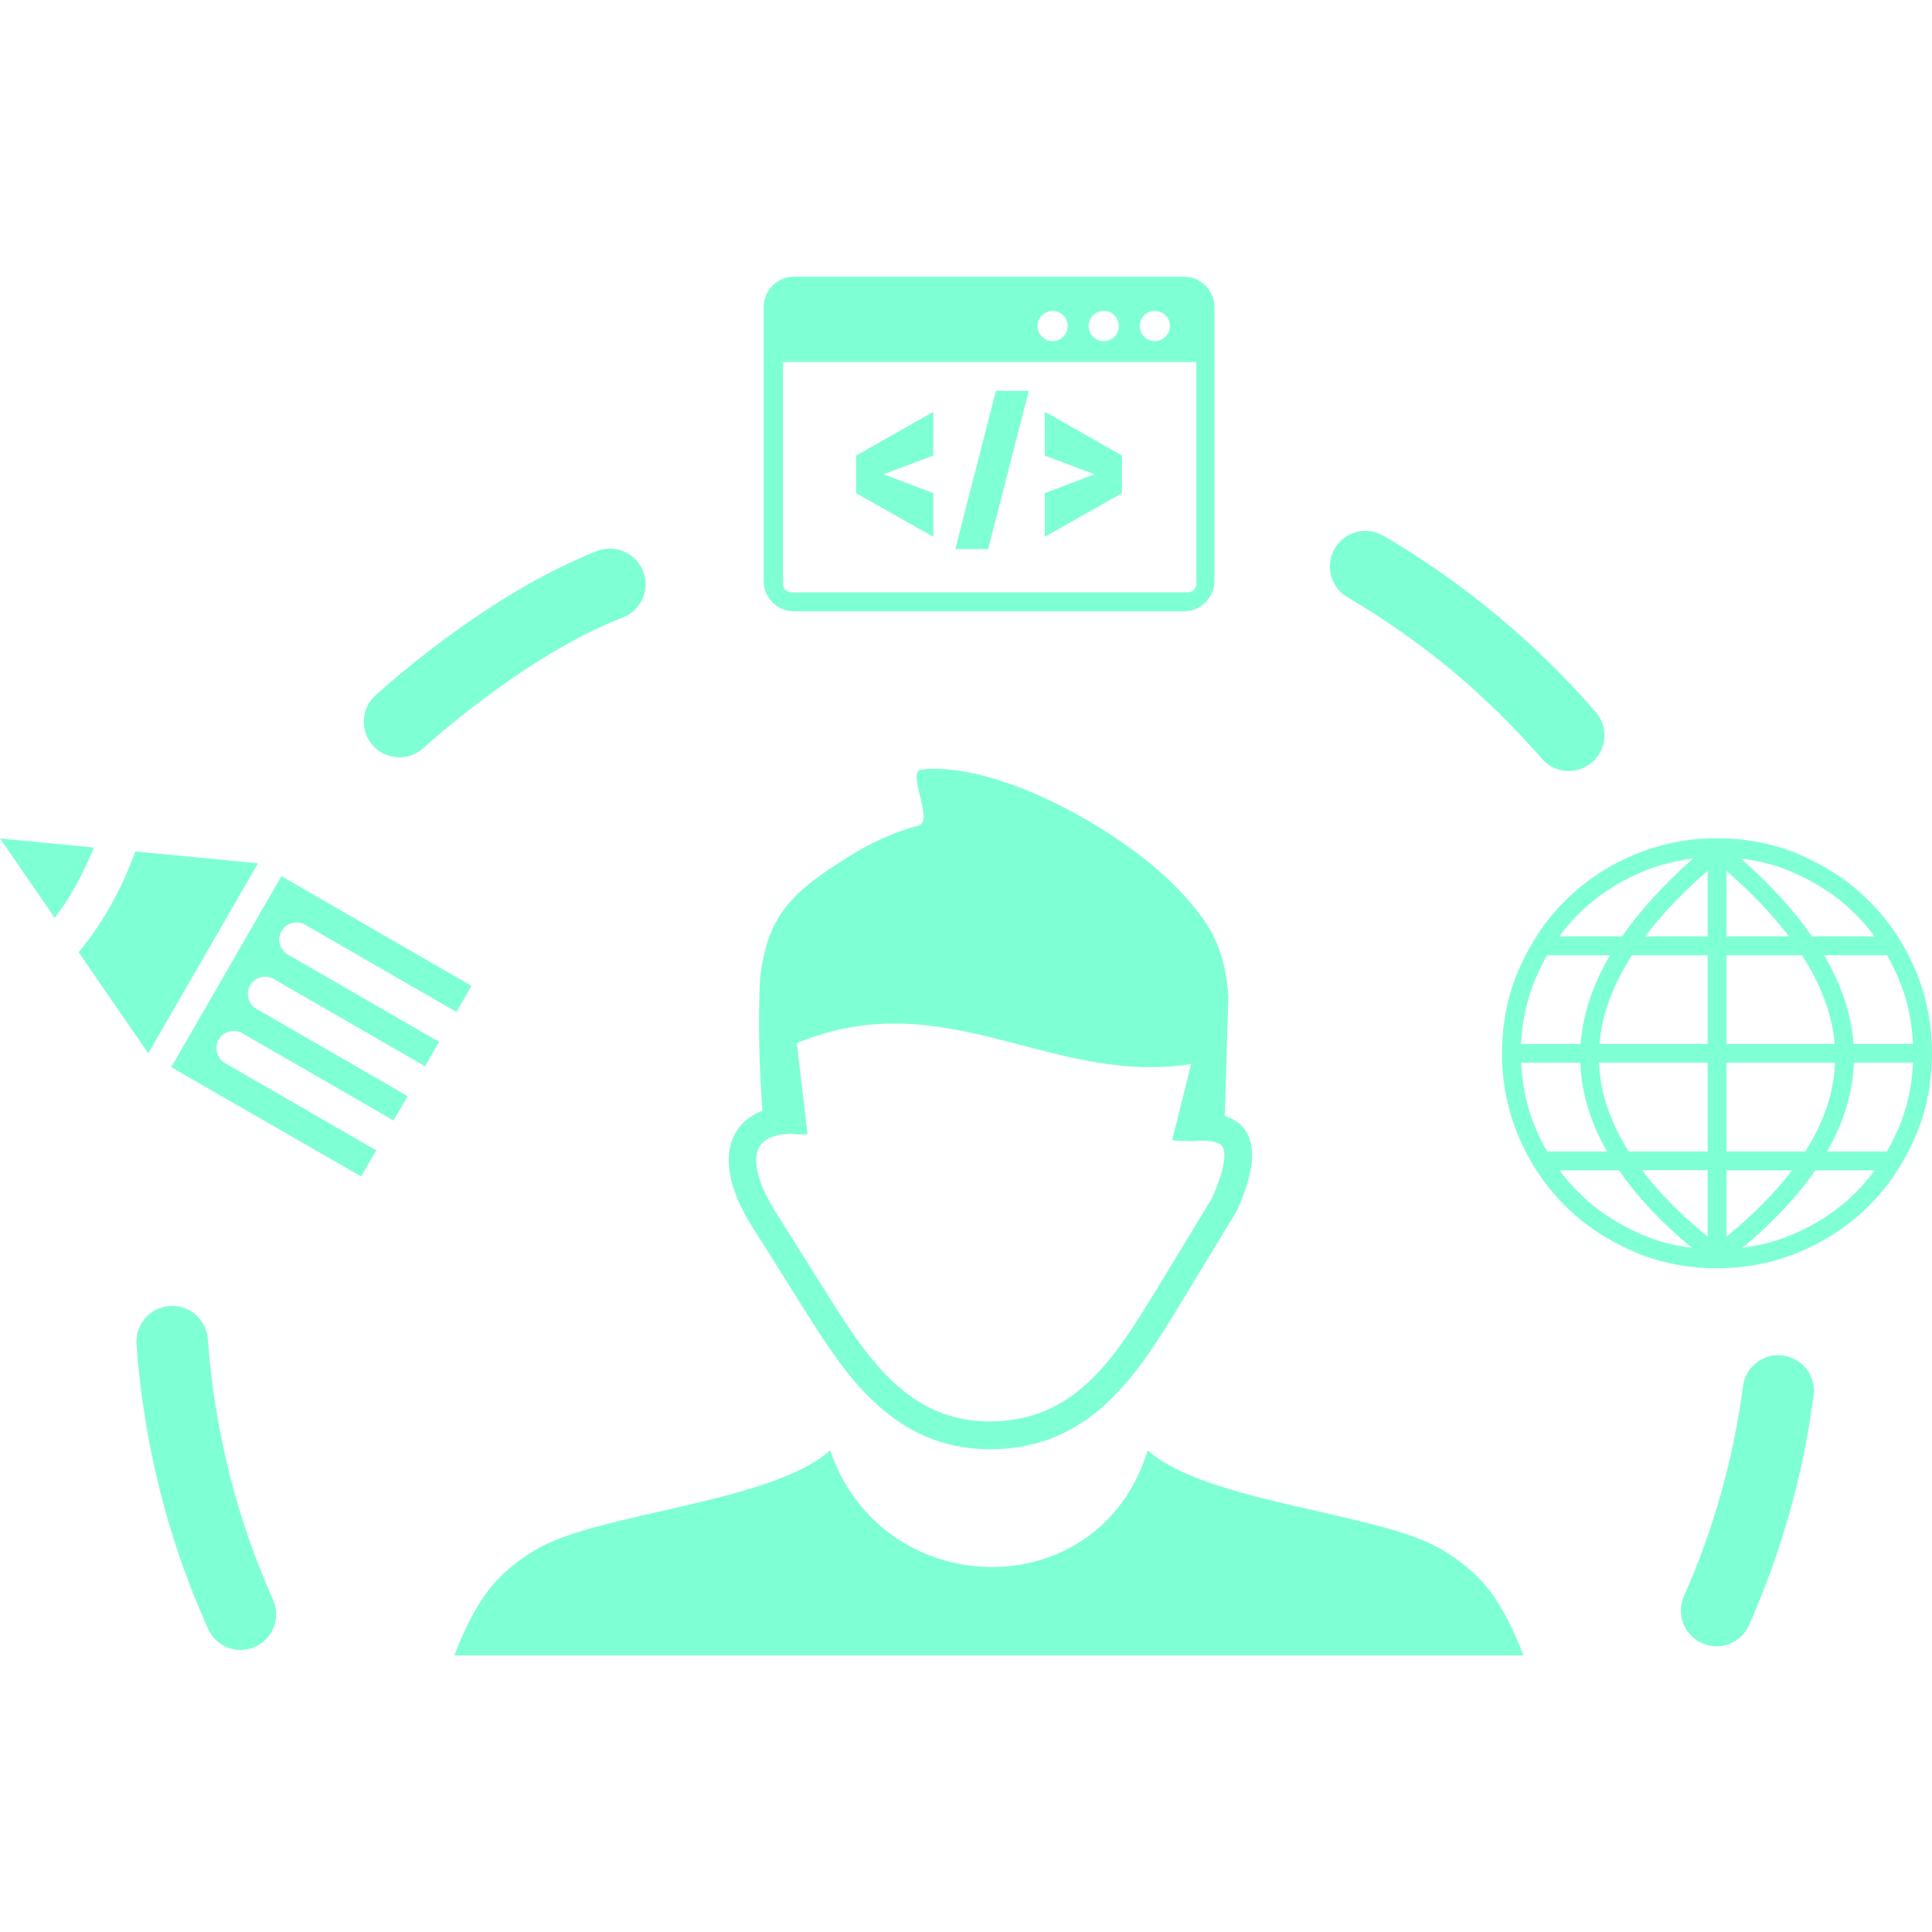
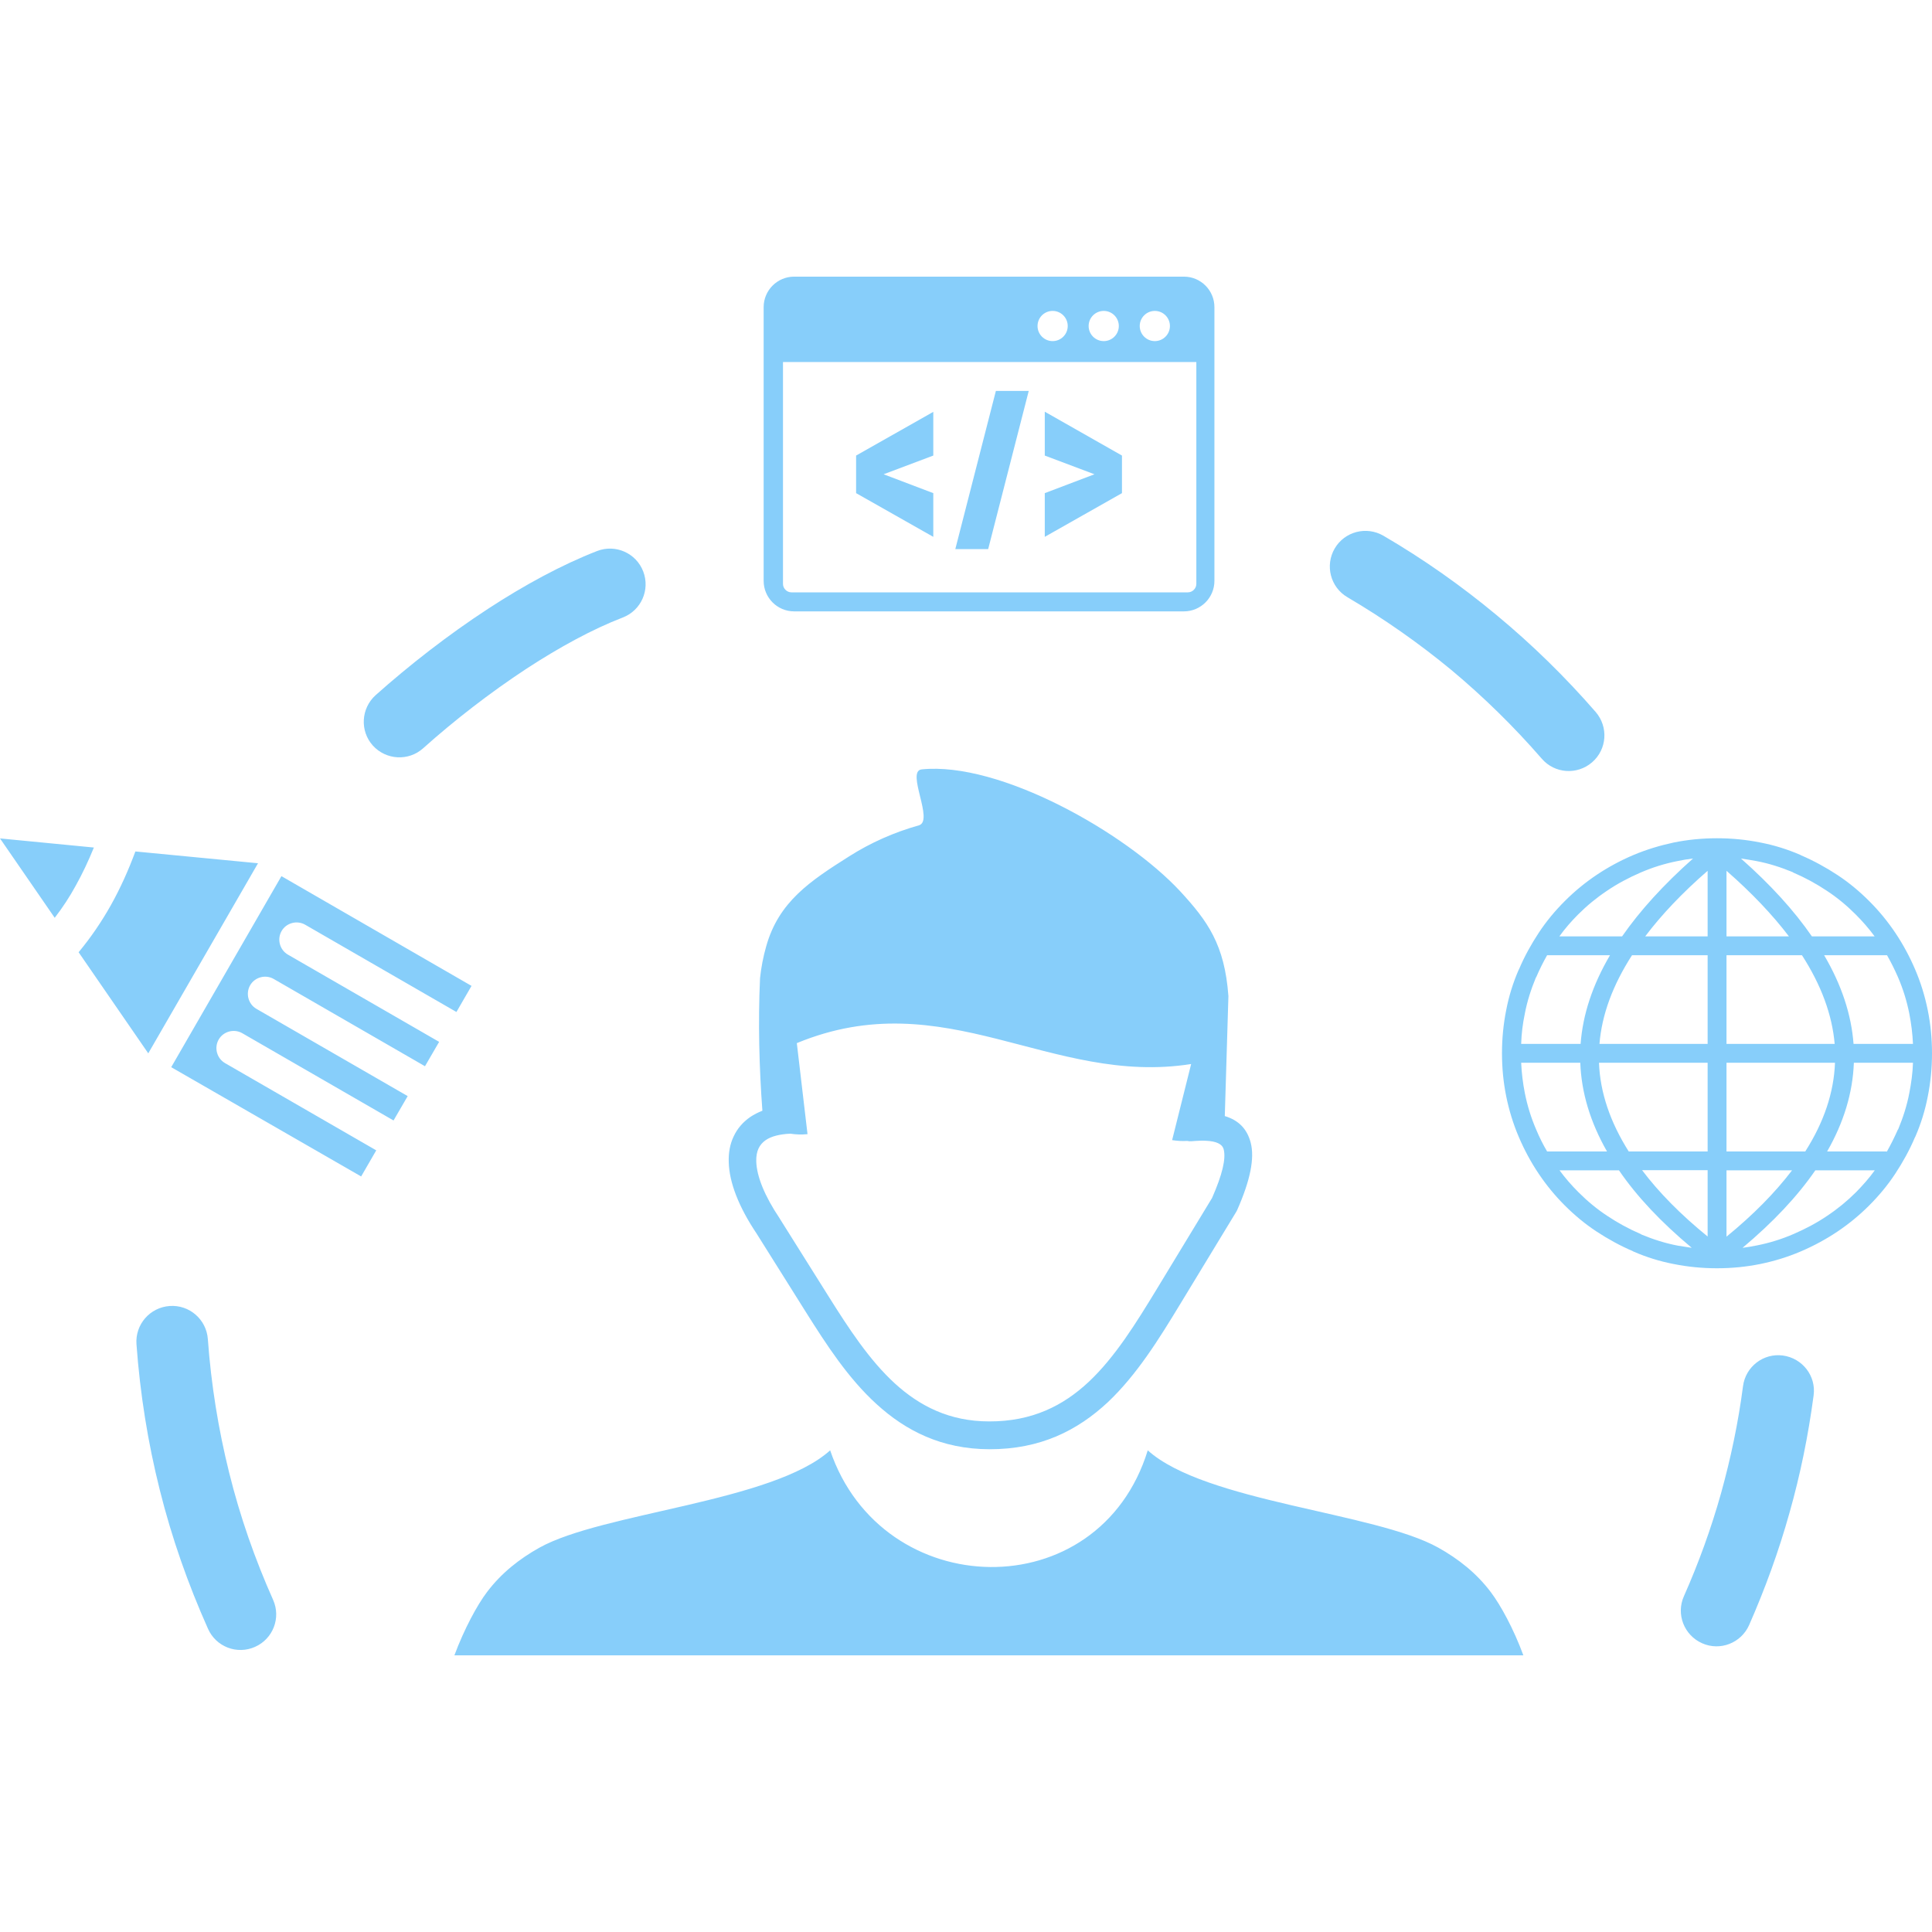
<svg xmlns="http://www.w3.org/2000/svg" width="350px" height="350px" version="1.1" id="Layer_1" x="0px" y="0px" viewBox="0 0 122.88 87.69" style="enable-background:new 0 0 122.88 87.69" xml:space="preserve">
  <style type="text/css">.st0{fill-rule:evenodd;clip-rule:evenodd;}</style>
  <g>
-     <path fill="aquamarine" class="st0" d="M52.8,74.65c3.3,9.72,17.1,10.07,20.2,0c3.65,3.29,14.46,3.94,18.48,6.19c1.27,0.71,2.42,1.61,3.34,2.83 c0.62,0.82,1.45,2.33,2.07,4.02H28.9c0.63-1.69,1.45-3.2,2.07-4.02c0.92-1.22,2.07-2.12,3.34-2.83 C38.34,78.6,49.15,77.94,52.8,74.65L52.8,74.65L52.8,74.65z M50.51,0h24.79c1.07,0,1.94,0.87,1.94,1.94v17.41 c0,1.07-0.87,1.94-1.94,1.94H50.51c-1.07,0-1.94-0.87-1.94-1.94V1.94C48.57,0.87,49.44,0,50.51,0L50.51,0z M76.09,5.43H49.8v14.11 c0,0.15,0.06,0.28,0.16,0.38c0.1,0.1,0.23,0.16,0.38,0.16h25.21c0.15,0,0.28-0.06,0.38-0.16c0.1-0.1,0.16-0.23,0.16-0.38 L76.09,5.43L76.09,5.43L76.09,5.43z M73.45,2.18c0.53,0,0.96,0.43,0.96,0.96c0,0.53-0.43,0.96-0.96,0.96 c-0.53,0-0.96-0.43-0.96-0.96C72.49,2.61,72.92,2.18,73.45,2.18L73.45,2.18z M66.95,2.18c0.53,0,0.96,0.43,0.96,0.96 c0,0.53-0.43,0.96-0.96,0.96c-0.53,0-0.96-0.43-0.96-0.96C65.99,2.61,66.42,2.18,66.95,2.18L66.95,2.18z M70.2,2.18 c0.53,0,0.96,0.43,0.96,0.96c0,0.53-0.43,0.96-0.96,0.96c-0.53,0-0.96-0.43-0.96-0.96C69.24,2.61,69.67,2.18,70.2,2.18L70.2,2.18z M59.36,11.38l-3.16,1.19l3.16,1.2v2.78l-4.91-2.78v-2.39l4.91-2.78V11.38L59.36,11.38z M71.36,11.38v2.39l-4.91,2.78v-2.78 l3.16-1.2l-3.16-1.19V8.59L71.36,11.38L71.36,11.38z M62.85,17.33h-2.09l2.58-10.06h2.09L62.85,17.33L62.85,17.33z M119.89,55.64 c0.04,0,0.08,0,0.12,0.01c0.25-0.44,0.48-0.91,0.7-1.4c0.01-0.01,0.01-0.02,0.02-0.02c0.31-0.75,0.56-1.52,0.71-2.32 c0.12-0.62,0.21-1.26,0.23-1.91h-3.76c-0.07,1.91-0.64,3.79-1.7,5.64L119.89,55.64L119.89,55.64L119.89,55.64z M119.24,56.84h-3.78 c-1.15,1.67-2.7,3.31-4.63,4.93c0.3-0.04,0.61-0.09,0.9-0.15c0.81-0.16,1.59-0.4,2.35-0.73c0.76-0.33,1.48-0.71,2.14-1.16 c0.66-0.44,1.27-0.94,1.84-1.51C118.48,57.79,118.89,57.33,119.24,56.84L119.24,56.84L119.24,56.84z M107.6,61.77 c-1.94-1.62-3.49-3.26-4.63-4.93h-3.78c0.36,0.49,0.76,0.95,1.2,1.39c0.57,0.57,1.17,1.07,1.84,1.51c0.66,0.44,1.37,0.83,2.14,1.16 c0.01,0.01,0.02,0.01,0.02,0.02c0.75,0.31,1.52,0.56,2.32,0.71C107,61.68,107.3,61.72,107.6,61.77L107.6,61.77L107.6,61.77z M98.4,55.64h3.81c-1.06-1.85-1.63-3.74-1.7-5.64h-3.76c0.03,0.66,0.11,1.29,0.23,1.91c0.16,0.81,0.4,1.59,0.73,2.35 C97.91,54.74,98.14,55.2,98.4,55.64L98.4,55.64z M96.75,48.8h3.78c0.14-1.87,0.76-3.75,1.87-5.64h-4c-0.25,0.44-0.48,0.9-0.69,1.39 c-0.01,0.01-0.01,0.02-0.02,0.02c-0.31,0.75-0.56,1.52-0.71,2.32C96.85,47.51,96.77,48.14,96.75,48.8L96.75,48.8z M99.18,41.96 h3.99c1.14-1.64,2.64-3.29,4.51-4.95c-0.34,0.04-0.66,0.09-0.98,0.16c-0.81,0.16-1.59,0.4-2.35,0.73 c-0.76,0.33-1.48,0.71-2.14,1.16c-0.66,0.44-1.27,0.94-1.84,1.51C99.94,41,99.54,41.46,99.18,41.96L99.18,41.96L99.18,41.96z M110.73,37.01c1.88,1.66,3.38,3.31,4.51,4.95h3.99c-0.36-0.49-0.76-0.95-1.2-1.39c-0.57-0.57-1.17-1.07-1.84-1.51 c-0.66-0.44-1.37-0.83-2.14-1.16c-0.01-0.01-0.02-0.01-0.02-0.02c-0.75-0.31-1.52-0.56-2.32-0.71 C111.39,37.11,111.06,37.06,110.73,37.01L110.73,37.01L110.73,37.01z M120.02,43.16h-4c1.11,1.89,1.73,3.77,1.87,5.64h3.78 c-0.03-0.66-0.11-1.29-0.23-1.91c-0.16-0.81-0.4-1.59-0.73-2.35C120.5,44.06,120.27,43.6,120.02,43.16L120.02,43.16L120.02,43.16z M106.46,35.99c0.89-0.18,1.8-0.27,2.75-0.27c0.94,0,1.85,0.09,2.75,0.27c0.88,0.17,1.72,0.43,2.55,0.79 c0.01,0,0.02,0.01,0.03,0.02c0.82,0.35,1.6,0.78,2.33,1.26c0.73,0.48,1.4,1.04,2.02,1.66c0.62,0.62,1.17,1.29,1.66,2.02 c0.49,0.73,0.91,1.51,1.26,2.33c0.36,0.84,0.62,1.7,0.8,2.58c0.18,0.89,0.27,1.8,0.27,2.75c0,0.94-0.09,1.85-0.27,2.75 c-0.17,0.88-0.43,1.72-0.79,2.55c0,0.01-0.01,0.02-0.02,0.03c-0.35,0.83-0.78,1.6-1.26,2.33c-0.48,0.73-1.04,1.4-1.66,2.02 c-0.62,0.62-1.29,1.17-2.02,1.66c-0.73,0.49-1.51,0.91-2.33,1.26c-0.84,0.36-1.7,0.62-2.58,0.8c-0.89,0.18-1.8,0.27-2.75,0.27 c-0.94,0-1.85-0.09-2.75-0.27c-0.88-0.17-1.72-0.43-2.55-0.79c-0.01,0-0.02-0.01-0.03-0.02c-0.82-0.35-1.6-0.78-2.33-1.26 c-0.73-0.48-1.4-1.04-2.02-1.66c-0.62-0.62-1.17-1.29-1.66-2.02c-0.49-0.73-0.91-1.51-1.26-2.33c-0.36-0.84-0.62-1.7-0.8-2.58 c-0.18-0.89-0.27-1.8-0.27-2.75c0-0.94,0.09-1.85,0.27-2.75c0.17-0.88,0.43-1.72,0.79-2.55c0-0.01,0.01-0.02,0.02-0.03 c0.35-0.83,0.78-1.6,1.26-2.33c0.48-0.73,1.04-1.4,1.66-2.02c0.62-0.62,1.29-1.17,2.02-1.66c0.73-0.49,1.51-0.91,2.33-1.26 C104.71,36.44,105.57,36.18,106.46,35.99L106.46,35.99z M109.81,37.79v4.17h3.97C112.73,40.58,111.41,39.19,109.81,37.79 L109.81,37.79z M109.81,43.16v5.64h6.88c-0.16-1.85-0.85-3.73-2.08-5.64H109.81L109.81,43.16z M109.81,50v5.64h5.01 c1.19-1.87,1.82-3.75,1.89-5.64H109.81L109.81,50z M109.81,56.84v4.22c1.7-1.39,3.09-2.8,4.17-4.22H109.81L109.81,56.84z M108.61,61.05v-4.22h-4.17C105.51,58.25,106.9,59.66,108.61,61.05L108.61,61.05z M108.61,55.64V50h-6.91 c0.07,1.89,0.71,3.77,1.89,5.64H108.61L108.61,55.64z M108.61,48.8v-5.64h-4.81c-1.23,1.91-1.92,3.79-2.07,5.64H108.61L108.61,48.8 z M108.61,41.96v-4.17c-1.61,1.4-2.93,2.79-3.97,4.17H108.61L108.61,41.96z M9.43,49.4l-4.43-6.43c0.78-0.94,1.46-1.94,2.05-2.99 c0.61-1.09,1.12-2.23,1.56-3.42l7.8,0.75L9.43,49.4L9.43,49.4L9.43,49.4z M10.89,50.28l7.01-12.15l12.09,6.98l-0.96,1.66 l-9.62-5.55c-0.52-0.3-1.2-0.12-1.5,0.4c-0.3,0.52-0.12,1.2,0.4,1.5l9.62,5.55l-0.9,1.55l-9.62-5.55c-0.52-0.3-1.2-0.12-1.5,0.4 c-0.3,0.52-0.12,1.2,0.4,1.5l9.62,5.55l-0.9,1.55l-9.62-5.55c-0.52-0.3-1.2-0.12-1.5,0.4c-0.3,0.52-0.12,1.2,0.4,1.5l9.62,5.55 l-0.96,1.66L10.89,50.28L10.89,50.28L10.89,50.28z M3.48,40.78L0,35.73l5.97,0.58c-0.34,0.84-0.72,1.65-1.15,2.42 C4.43,39.45,3.98,40.13,3.48,40.78L3.48,40.78L3.48,40.78z M17.37,84.16c0.51,1.14,0,2.48-1.15,2.99c-1.14,0.51-2.48,0-2.99-1.15 c-1.27-2.84-2.31-5.79-3.07-8.84c-0.75-2.99-1.25-6.09-1.48-9.26c-0.09-1.25,0.85-2.34,2.11-2.43c1.25-0.09,2.34,0.85,2.43,2.11 c0.21,2.9,0.67,5.73,1.35,8.47C15.27,78.88,16.22,81.58,17.37,84.16L17.37,84.16z M26.91,30c-0.93,0.83-2.36,0.75-3.2-0.18 c-0.83-0.93-0.75-2.36,0.18-3.2c2.12-1.89,4.6-3.83,7.16-5.5c2.3-1.5,4.67-2.79,6.93-3.67c1.17-0.45,2.48,0.13,2.93,1.3 c0.45,1.17-0.13,2.48-1.3,2.93c-1.95,0.75-4.04,1.9-6.1,3.24C31.15,26.47,28.85,28.26,26.91,30L26.91,30z M85.7,20.39 c-1.08-0.63-1.44-2.02-0.81-3.1c0.63-1.08,2.02-1.44,3.1-0.81c2.54,1.48,4.95,3.18,7.2,5.05c2.27,1.88,4.38,3.95,6.3,6.16 c0.82,0.95,0.72,2.38-0.23,3.2c-0.95,0.82-2.38,0.72-3.2-0.23c-1.77-2.04-3.7-3.93-5.76-5.65C90.24,23.31,88.03,21.76,85.7,20.39 L85.7,20.39z M110.86,70.57c0.16-1.24,1.3-2.12,2.54-1.95s2.12,1.3,1.95,2.54c-0.34,2.56-0.85,5.05-1.53,7.45 c-0.69,2.47-1.56,4.85-2.57,7.15c-0.51,1.15-1.85,1.67-2.99,1.16c-1.15-0.51-1.67-1.85-1.16-2.99c0.94-2.12,1.73-4.3,2.36-6.54 C110.08,75.16,110.56,72.88,110.86,70.57L110.86,70.57z M50.27,54.51c-0.69,0.03-1.22,0.17-1.57,0.41 c-0.2,0.14-0.35,0.31-0.45,0.52c-0.11,0.23-0.16,0.51-0.15,0.84c0.03,0.95,0.53,2.19,1.49,3.62l0.01,0.02l0,0l3.12,4.97 c1.25,1.99,2.57,4.02,4.2,5.51c1.57,1.43,3.47,2.41,5.99,2.41c2.73,0.01,4.72-1,6.34-2.52c1.68-1.58,3.01-3.74,4.32-5.89l3.52-5.8 c0.66-1.5,0.89-2.5,0.74-3.09c-0.09-0.35-0.48-0.52-1.13-0.55c-0.14-0.01-0.28-0.01-0.43,0c-0.16,0-0.32,0.02-0.49,0.03 c-0.09,0.01-0.18,0-0.27-0.02c-0.31,0.02-0.64,0-0.96-0.05l1.21-4.84c-8.94,1.41-15.63-5.23-25.08-1.33l0.68,5.79 C50.96,54.58,50.6,54.56,50.27,54.51L50.27,54.51L50.27,54.51z M77.9,53.39c0.87,0.26,1.42,0.81,1.65,1.7 c0.25,0.98-0.02,2.37-0.86,4.27l0,0c-0.02,0.03-0.03,0.07-0.05,0.1l-3.56,5.86c-1.37,2.26-2.77,4.52-4.62,6.27 c-1.93,1.8-4.3,3-7.54,2.99c-3.03-0.01-5.31-1.17-7.18-2.88c-1.81-1.65-3.19-3.79-4.5-5.87l-3.12-4.97 c-1.14-1.7-1.74-3.26-1.77-4.54c-0.02-0.6,0.08-1.15,0.31-1.63c0.23-0.5,0.59-0.92,1.07-1.25c0.23-0.15,0.48-0.28,0.76-0.39 c-0.2-2.69-0.28-5.59-0.15-8.43c0.07-0.67,0.2-1.35,0.39-2.02c0.8-2.85,2.8-4.16,5.28-5.73c1.37-0.87,2.86-1.53,4.43-1.97 c0.99-0.28-0.84-3.45,0.18-3.56c4.96-0.51,12.98,4.02,16.45,7.76c1.73,1.88,2.82,3.37,3.06,6.66L77.9,53.39L77.9,53.39L77.9,53.39z" />
+     <path fill="lightskyblue" class="st0" d="M52.8,74.65c3.3,9.72,17.1,10.07,20.2,0c3.65,3.29,14.46,3.94,18.48,6.19c1.27,0.71,2.42,1.61,3.34,2.83 c0.62,0.82,1.45,2.33,2.07,4.02H28.9c0.63-1.69,1.45-3.2,2.07-4.02c0.92-1.22,2.07-2.12,3.34-2.83 C38.34,78.6,49.15,77.94,52.8,74.65L52.8,74.65L52.8,74.65z M50.51,0h24.79c1.07,0,1.94,0.87,1.94,1.94v17.41 c0,1.07-0.87,1.94-1.94,1.94H50.51c-1.07,0-1.94-0.87-1.94-1.94V1.94C48.57,0.87,49.44,0,50.51,0L50.51,0z M76.09,5.43H49.8v14.11 c0,0.15,0.06,0.28,0.16,0.38c0.1,0.1,0.23,0.16,0.38,0.16h25.21c0.15,0,0.28-0.06,0.38-0.16c0.1-0.1,0.16-0.23,0.16-0.38 L76.09,5.43L76.09,5.43L76.09,5.43z M73.45,2.18c0.53,0,0.96,0.43,0.96,0.96c0,0.53-0.43,0.96-0.96,0.96 c-0.53,0-0.96-0.43-0.96-0.96C72.49,2.61,72.92,2.18,73.45,2.18L73.45,2.18z M66.95,2.18c0.53,0,0.96,0.43,0.96,0.96 c0,0.53-0.43,0.96-0.96,0.96c-0.53,0-0.96-0.43-0.96-0.96C65.99,2.61,66.42,2.18,66.95,2.18L66.95,2.18z M70.2,2.18 c0.53,0,0.96,0.43,0.96,0.96c0,0.53-0.43,0.96-0.96,0.96c-0.53,0-0.96-0.43-0.96-0.96C69.24,2.61,69.67,2.18,70.2,2.18L70.2,2.18z M59.36,11.38l-3.16,1.19l3.16,1.2v2.78l-4.91-2.78v-2.39l4.91-2.78V11.38L59.36,11.38z M71.36,11.38v2.39l-4.91,2.78v-2.78 l3.16-1.2l-3.16-1.19V8.59L71.36,11.38L71.36,11.38z M62.85,17.33h-2.09l2.58-10.06h2.09L62.85,17.33L62.85,17.33z M119.89,55.64 c0.04,0,0.08,0,0.12,0.01c0.25-0.44,0.48-0.91,0.7-1.4c0.01-0.01,0.01-0.02,0.02-0.02c0.31-0.75,0.56-1.52,0.71-2.32 c0.12-0.62,0.21-1.26,0.23-1.91h-3.76c-0.07,1.91-0.64,3.79-1.7,5.64L119.89,55.64L119.89,55.64L119.89,55.64z M119.24,56.84h-3.78 c-1.15,1.67-2.7,3.31-4.63,4.93c0.3-0.04,0.61-0.09,0.9-0.15c0.81-0.16,1.59-0.4,2.35-0.73c0.76-0.33,1.48-0.71,2.14-1.16 c0.66-0.44,1.27-0.94,1.84-1.51C118.48,57.79,118.89,57.33,119.24,56.84L119.24,56.84L119.24,56.84z M107.6,61.77 c-1.94-1.62-3.49-3.26-4.63-4.93h-3.78c0.36,0.49,0.76,0.95,1.2,1.39c0.57,0.57,1.17,1.07,1.84,1.51c0.66,0.44,1.37,0.83,2.14,1.16 c0.01,0.01,0.02,0.01,0.02,0.02c0.75,0.31,1.52,0.56,2.32,0.71C107,61.68,107.3,61.72,107.6,61.77L107.6,61.77L107.6,61.77z M98.4,55.64h3.81c-1.06-1.85-1.63-3.74-1.7-5.64h-3.76c0.03,0.66,0.11,1.29,0.23,1.91c0.16,0.81,0.4,1.59,0.73,2.35 C97.91,54.74,98.14,55.2,98.4,55.64L98.4,55.64z M96.75,48.8h3.78c0.14-1.87,0.76-3.75,1.87-5.64h-4c-0.25,0.44-0.48,0.9-0.69,1.39 c-0.01,0.01-0.01,0.02-0.02,0.02c-0.31,0.75-0.56,1.52-0.71,2.32C96.85,47.51,96.77,48.14,96.75,48.8L96.75,48.8z M99.18,41.96 h3.99c1.14-1.64,2.64-3.29,4.51-4.95c-0.34,0.04-0.66,0.09-0.98,0.16c-0.81,0.16-1.59,0.4-2.35,0.73 c-0.76,0.33-1.48,0.71-2.14,1.16c-0.66,0.44-1.27,0.94-1.84,1.51C99.94,41,99.54,41.46,99.18,41.96L99.18,41.96L99.18,41.96z M110.73,37.01c1.88,1.66,3.38,3.31,4.51,4.95h3.99c-0.36-0.49-0.76-0.95-1.2-1.39c-0.57-0.57-1.17-1.07-1.84-1.51 c-0.66-0.44-1.37-0.83-2.14-1.16c-0.01-0.01-0.02-0.01-0.02-0.02c-0.75-0.31-1.52-0.56-2.32-0.71 C111.39,37.11,111.06,37.06,110.73,37.01L110.73,37.01L110.73,37.01z M120.02,43.16h-4c1.11,1.89,1.73,3.77,1.87,5.64h3.78 c-0.03-0.66-0.11-1.29-0.23-1.91c-0.16-0.81-0.4-1.59-0.73-2.35C120.5,44.06,120.27,43.6,120.02,43.16L120.02,43.16L120.02,43.16z M106.46,35.99c0.89-0.18,1.8-0.27,2.75-0.27c0.94,0,1.85,0.09,2.75,0.27c0.88,0.17,1.72,0.43,2.55,0.79 c0.01,0,0.02,0.01,0.03,0.02c0.82,0.35,1.6,0.78,2.33,1.26c0.73,0.48,1.4,1.04,2.02,1.66c0.62,0.62,1.17,1.29,1.66,2.02 c0.49,0.73,0.91,1.51,1.26,2.33c0.36,0.84,0.62,1.7,0.8,2.58c0.18,0.89,0.27,1.8,0.27,2.75c0,0.94-0.09,1.85-0.27,2.75 c-0.17,0.88-0.43,1.72-0.79,2.55c0,0.01-0.01,0.02-0.02,0.03c-0.35,0.83-0.78,1.6-1.26,2.33c-0.48,0.73-1.04,1.4-1.66,2.02 c-0.62,0.62-1.29,1.17-2.02,1.66c-0.73,0.49-1.51,0.91-2.33,1.26c-0.84,0.36-1.7,0.62-2.58,0.8c-0.89,0.18-1.8,0.27-2.75,0.27 c-0.94,0-1.85-0.09-2.75-0.27c-0.88-0.17-1.72-0.43-2.55-0.79c-0.01,0-0.02-0.01-0.03-0.02c-0.82-0.35-1.6-0.78-2.33-1.26 c-0.73-0.48-1.4-1.04-2.02-1.66c-0.62-0.62-1.17-1.29-1.66-2.02c-0.49-0.73-0.91-1.51-1.26-2.33c-0.36-0.84-0.62-1.7-0.8-2.58 c-0.18-0.89-0.27-1.8-0.27-2.75c0-0.94,0.09-1.85,0.27-2.75c0.17-0.88,0.43-1.72,0.79-2.55c0-0.01,0.01-0.02,0.02-0.03 c0.35-0.83,0.78-1.6,1.26-2.33c0.48-0.73,1.04-1.4,1.66-2.02c0.62-0.62,1.29-1.17,2.02-1.66c0.73-0.49,1.51-0.91,2.33-1.26 C104.71,36.44,105.57,36.18,106.46,35.99L106.46,35.99z M109.81,37.79v4.17h3.97C112.73,40.58,111.41,39.19,109.81,37.79 L109.81,37.79z M109.81,43.16v5.64h6.88c-0.16-1.85-0.85-3.73-2.08-5.64H109.81L109.81,43.16z M109.81,50v5.64h5.01 c1.19-1.87,1.82-3.75,1.89-5.64H109.81L109.81,50z M109.81,56.84v4.22c1.7-1.39,3.09-2.8,4.17-4.22H109.81L109.81,56.84z M108.61,61.05v-4.22h-4.17C105.51,58.25,106.9,59.66,108.61,61.05L108.61,61.05z M108.61,55.64V50h-6.91 c0.07,1.89,0.71,3.77,1.89,5.64H108.61L108.61,55.64z M108.61,48.8v-5.64h-4.81c-1.23,1.91-1.92,3.79-2.07,5.64H108.61L108.61,48.8 z M108.61,41.96v-4.17c-1.61,1.4-2.93,2.79-3.97,4.17H108.61L108.61,41.96z M9.43,49.4l-4.43-6.43c0.78-0.94,1.46-1.94,2.05-2.99 c0.61-1.09,1.12-2.23,1.56-3.42l7.8,0.75L9.43,49.4L9.43,49.4L9.43,49.4z M10.89,50.28l7.01-12.15l12.09,6.98l-0.96,1.66 l-9.62-5.55c-0.52-0.3-1.2-0.12-1.5,0.4c-0.3,0.52-0.12,1.2,0.4,1.5l9.62,5.55l-0.9,1.55l-9.62-5.55c-0.52-0.3-1.2-0.12-1.5,0.4 c-0.3,0.52-0.12,1.2,0.4,1.5l9.62,5.55l-0.9,1.55l-9.62-5.55c-0.52-0.3-1.2-0.12-1.5,0.4c-0.3,0.52-0.12,1.2,0.4,1.5l9.62,5.55 l-0.96,1.66L10.89,50.28L10.89,50.28L10.89,50.28z M3.48,40.78L0,35.73l5.97,0.58c-0.34,0.84-0.72,1.65-1.15,2.42 C4.43,39.45,3.98,40.13,3.48,40.78L3.48,40.78L3.48,40.78z M17.37,84.16c0.51,1.14,0,2.48-1.15,2.99c-1.14,0.51-2.48,0-2.99-1.15 c-1.27-2.84-2.31-5.79-3.07-8.84c-0.75-2.99-1.25-6.09-1.48-9.26c-0.09-1.25,0.85-2.34,2.11-2.43c1.25-0.09,2.34,0.85,2.43,2.11 c0.21,2.9,0.67,5.73,1.35,8.47C15.27,78.88,16.22,81.58,17.37,84.16L17.37,84.16z M26.91,30c-0.93,0.83-2.36,0.75-3.2-0.18 c-0.83-0.93-0.75-2.36,0.18-3.2c2.12-1.89,4.6-3.83,7.16-5.5c2.3-1.5,4.67-2.79,6.93-3.67c1.17-0.45,2.48,0.13,2.93,1.3 c0.45,1.17-0.13,2.48-1.3,2.93c-1.95,0.75-4.04,1.9-6.1,3.24C31.15,26.47,28.85,28.26,26.91,30L26.91,30z M85.7,20.39 c-1.08-0.63-1.44-2.02-0.81-3.1c0.63-1.08,2.02-1.44,3.1-0.81c2.54,1.48,4.95,3.18,7.2,5.05c2.27,1.88,4.38,3.95,6.3,6.16 c0.82,0.95,0.72,2.38-0.23,3.2c-0.95,0.82-2.38,0.72-3.2-0.23c-1.77-2.04-3.7-3.93-5.76-5.65C90.24,23.31,88.03,21.76,85.7,20.39 L85.7,20.39z M110.86,70.57c0.16-1.24,1.3-2.12,2.54-1.95s2.12,1.3,1.95,2.54c-0.34,2.56-0.85,5.05-1.53,7.45 c-0.69,2.47-1.56,4.85-2.57,7.15c-0.51,1.15-1.85,1.67-2.99,1.16c-1.15-0.51-1.67-1.85-1.16-2.99c0.94-2.12,1.73-4.3,2.36-6.54 C110.08,75.16,110.56,72.88,110.86,70.57L110.86,70.57z M50.27,54.51c-0.69,0.03-1.22,0.17-1.57,0.41 c-0.2,0.14-0.35,0.31-0.45,0.52c-0.11,0.23-0.16,0.51-0.15,0.84c0.03,0.95,0.53,2.19,1.49,3.62l0.01,0.02l0,0l3.12,4.97 c1.25,1.99,2.57,4.02,4.2,5.51c1.57,1.43,3.47,2.41,5.99,2.41c2.73,0.01,4.72-1,6.34-2.52c1.68-1.58,3.01-3.74,4.32-5.89l3.52-5.8 c0.66-1.5,0.89-2.5,0.74-3.09c-0.09-0.35-0.48-0.52-1.13-0.55c-0.14-0.01-0.28-0.01-0.43,0c-0.16,0-0.32,0.02-0.49,0.03 c-0.09,0.01-0.18,0-0.27-0.02c-0.31,0.02-0.64,0-0.96-0.05l1.21-4.84c-8.94,1.41-15.63-5.23-25.08-1.33l0.68,5.79 C50.96,54.58,50.6,54.56,50.27,54.51L50.27,54.51L50.27,54.51z M77.9,53.39c0.87,0.26,1.42,0.81,1.65,1.7 c0.25,0.98-0.02,2.37-0.86,4.27l0,0c-0.02,0.03-0.03,0.07-0.05,0.1l-3.56,5.86c-1.37,2.26-2.77,4.52-4.62,6.27 c-1.93,1.8-4.3,3-7.54,2.99c-3.03-0.01-5.31-1.17-7.18-2.88c-1.81-1.65-3.19-3.79-4.5-5.87l-3.12-4.97 c-1.14-1.7-1.74-3.26-1.77-4.54c-0.02-0.6,0.08-1.15,0.31-1.63c0.23-0.5,0.59-0.92,1.07-1.25c0.23-0.15,0.48-0.28,0.76-0.39 c-0.2-2.69-0.28-5.59-0.15-8.43c0.07-0.67,0.2-1.35,0.39-2.02c0.8-2.85,2.8-4.16,5.28-5.73c1.37-0.87,2.86-1.53,4.43-1.97 c0.99-0.28-0.84-3.45,0.18-3.56c4.96-0.51,12.98,4.02,16.45,7.76c1.73,1.88,2.82,3.37,3.06,6.66L77.9,53.39L77.9,53.39L77.9,53.39z" />
  </g>
</svg>
